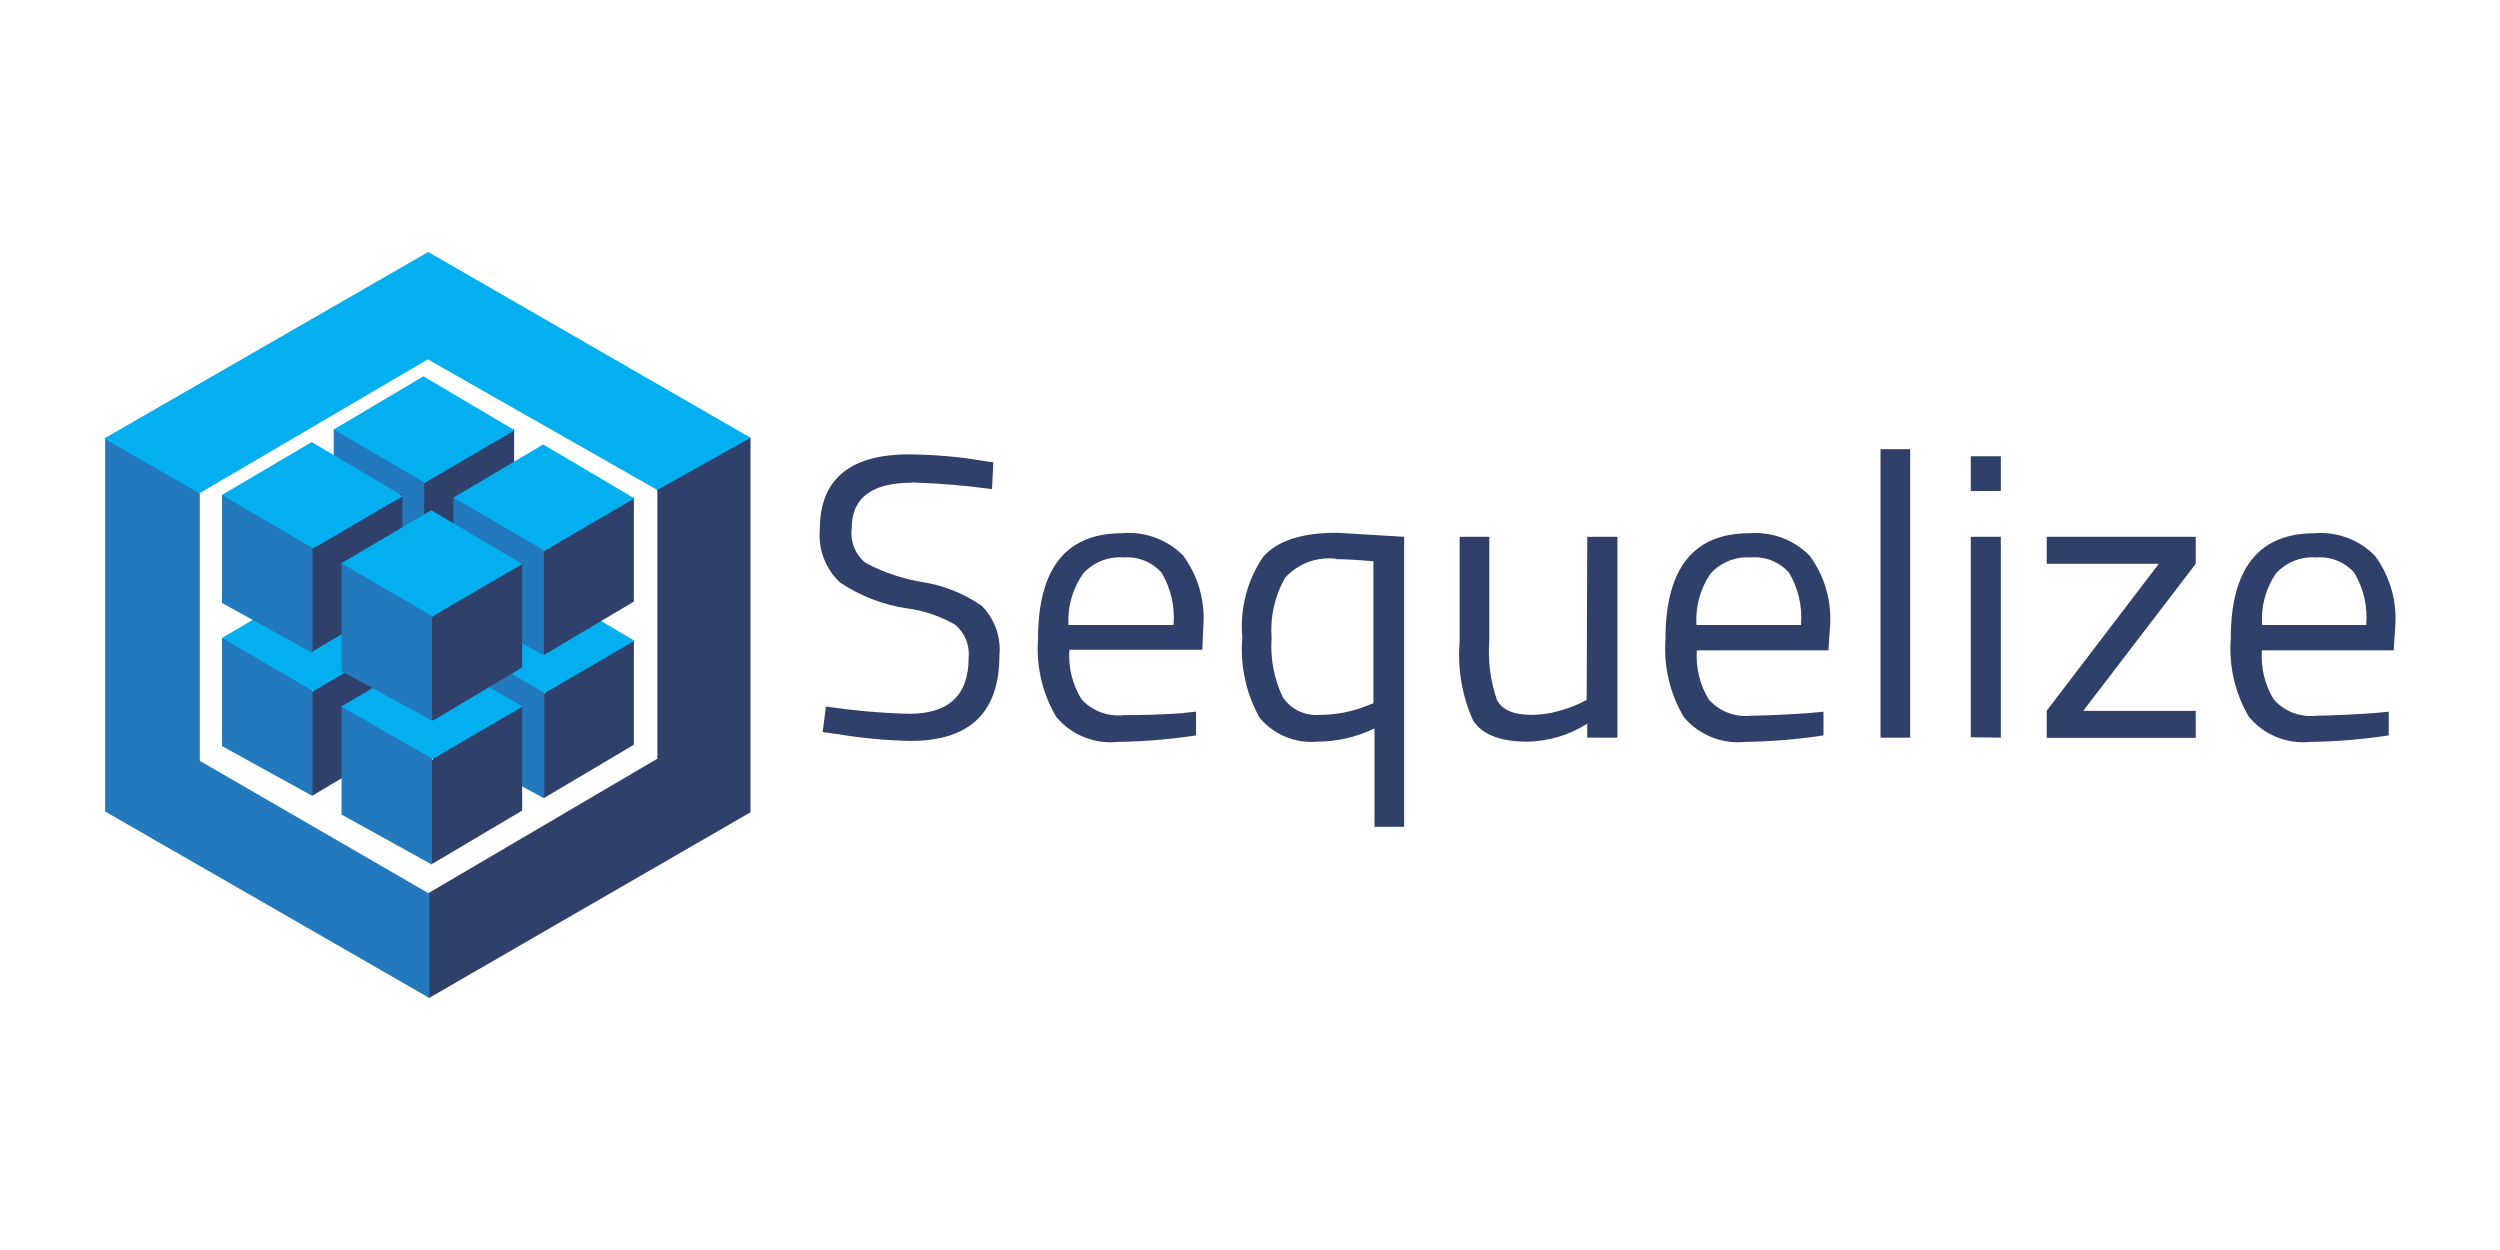
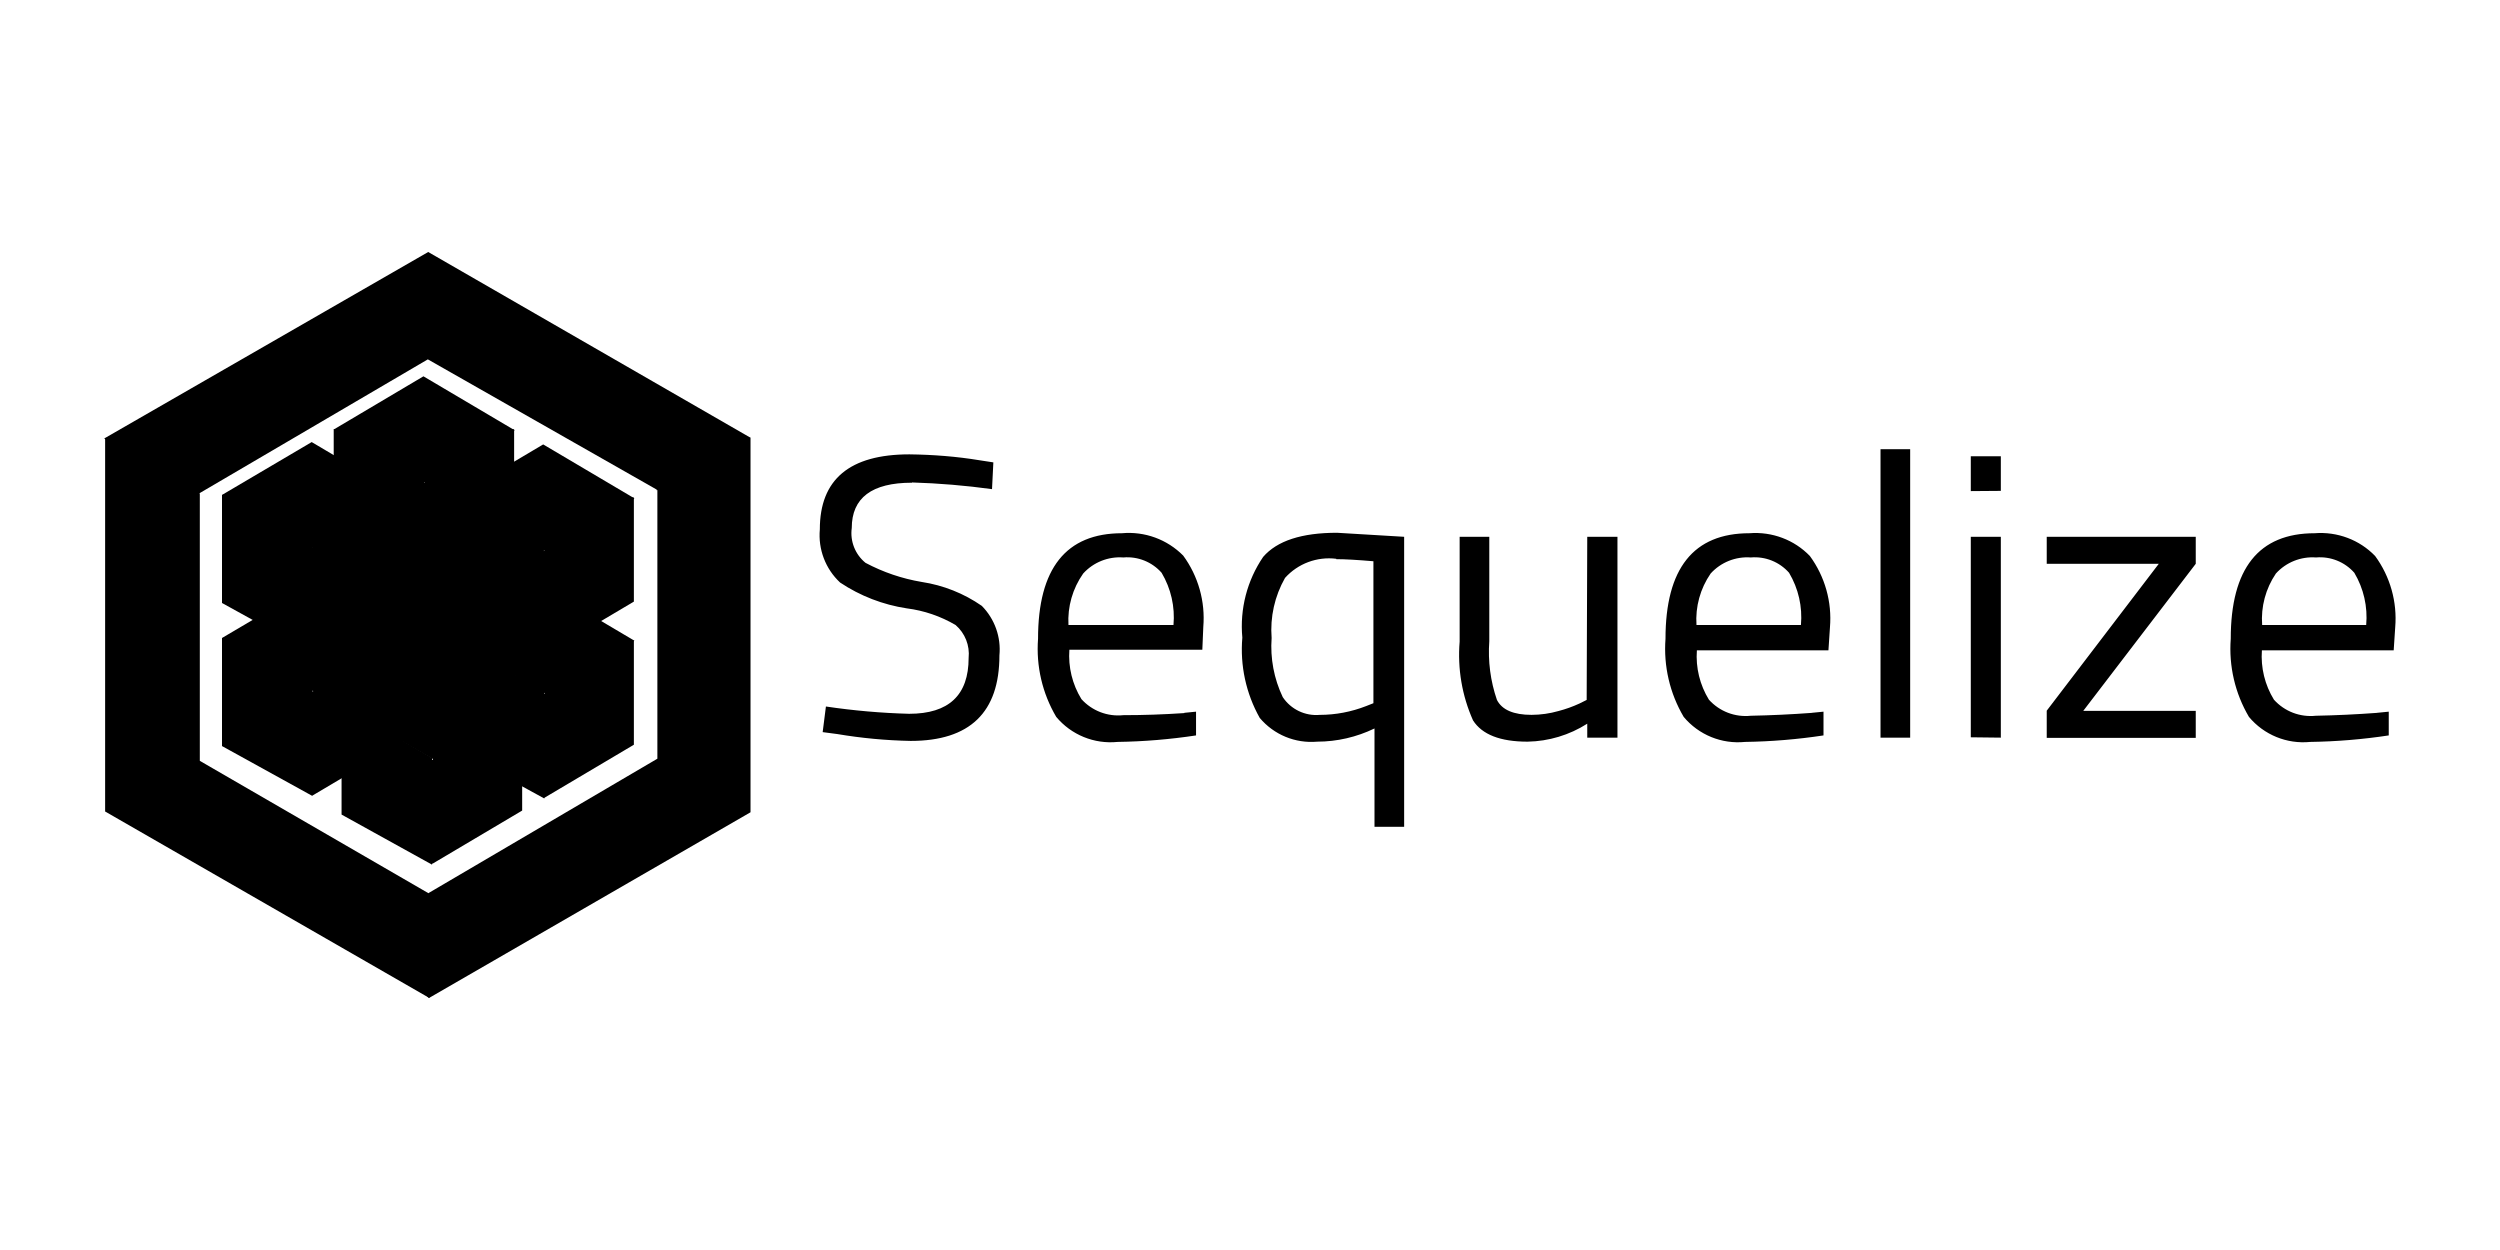
<svg xmlns="http://www.w3.org/2000/svg" width="120" height="60">
  <style>.D{fill:#2f406a}.E{fill:#2379bd}.F{fill:#03afef}</style>
-   <path d="M31.554 23.517v12.9L20.59 42.855l-.1.092v4.866l.1.092 15.435-8.916V21.01h-.147l-4.352 2.433v.1" class="D" />
-   <path d="M9.59 36.52L20.61 42.9v5.004L5.046 38.952V21.048h.156l4.343 2.525.046.147v12.855" class="E" />
-   <path d="M9.59 23.692L5 21.048l15.554-8.952 15.472 8.916-4.472 2.507-11.018-6.27-10.963 6.427" class="F" />
-   <path d="M20.398 35.04l-.12-.12v-4.84l.12-.064v-.12l4.15-2.424h.13v4.995l-4.306 2.553" class="D" />
-   <path d="M16.018 32.654v-5.188h.12l4.224 2.46v5.124l-4.38-2.397" class="E" />
-   <path d="M20.325 24.922l-4.306 2.553L20.398 30l4.306-2.516-4.38-2.59" class="F" />
-   <path d="M15.036 38.21l-.12-.12V33.24l.12-.064v-.12l4.15-2.424h.13v4.995l-4.306 2.553" class="D" />
-   <path d="M10.656 35.812v-5.188h.12L15 33.085v5.124l-4.343-2.397" class="E" />
-   <path d="M14.972 28.08l-4.316 2.543 4.38 2.553 4.306-2.516-4.38-2.59" class="F" />
-   <path d="M26.146 38.328l-.12-.12V33.36l.12-.064v-.12l4.15-2.424h.13v4.995L26.12 38.3" class="D" />
-   <path d="M21.766 35.932v-5.188h.138l4.224 2.46v5.124l-4.38-2.397" class="E" />
-   <path d="M26.073 28.164l-4.306 2.553 4.38 2.553 4.306-2.516-4.38-2.59" class="F" />
-   <path d="M20.784 41.487l-.12-.12V36.52l.12-.064v-.12l4.15-2.424h.13v4.995l-4.306 2.553" class="D" />
-   <path d="M16.395 39.1v-5.18h.12l4.224 2.46v5.124L16.395 39.1" class="E" />
-   <path d="M20.7 31.36l-4.316 2.553 4.39 2.516 4.306-2.516-4.38-2.553" class="F" />
-   <path d="M20.398 28.164l-.12-.12v-4.83l.12-.064v-.12l4.15-2.424h.13v4.995l-4.28 2.562" class="D" />
-   <path d="M16.018 25.785v-5.188h.12l4.224 2.46v5.105l-4.38-2.397" class="E" />
-   <path d="M20.325 18.063l-4.306 2.553 4.38 2.553 4.306-2.516-4.38-2.59" class="F" />
-   <path d="M15.036 31.33l-.12-.12v-4.885l.12-.064v-.12l4.15-2.424h.13v4.995l-4.306 2.553" class="D" />
-   <path d="M10.656 28.944v-5.188h.12L15 26.217v5.124l-4.343-2.397" class="E" />
-   <path d="M14.972 21.213l-4.316 2.543 4.38 2.57 4.306-2.516-4.38-2.59" class="F" />
-   <path d="M26.146 31.45l-.12-.12v-4.84l.12-.064v-.12l4.15-2.424h.13v4.995l-4.306 2.553" class="D" />
-   <path d="M21.766 29.082v-5.206h.138l4.205 2.452v5.124l-4.343-2.37" class="E" />
-   <path d="M26.073 21.332l-4.306 2.553 4.38 2.553 4.306-2.516-4.38-2.59" class="F" />
-   <path d="M20.784 34.59l-.12-.12v-4.82l.12-.064v-.12l4.15-2.424h.13v4.995l-4.28 2.553" class="D" />
-   <path d="M16.395 32.222v-5.188h.12l4.224 2.46v5.096l-4.343-2.37" class="E" />
-   <path d="M20.7 24.49l-4.316 2.543 4.38 2.553 4.306-2.516-4.37-2.58" class="F" />
-   <path d="M43.776 23.17q-2.892 0-2.892 2.176c-.086.634.165 1.267.66 1.67a8.87 8.87 0 0 0 2.7.918 6.86 6.86 0 0 1 2.883 1.148 2.98 2.98 0 0 1 .845 2.378q0 4.104-4.26 4.104a23.96 23.96 0 0 1-3.526-.33l-.698-.092.156-1.23c1.323.197 2.657.314 3.994.35q2.856 0 2.856-2.68a1.84 1.84 0 0 0-.624-1.58 6.14 6.14 0 0 0-2.34-.8c-1.146-.173-2.24-.596-3.205-1.24-.702-.655-1.06-1.597-.973-2.553q0-3.6 4.297-3.6c1.132.014 2.26.1 3.38.285l.652.1-.064 1.285a36.25 36.25 0 0 0-3.838-.321zM56.85 34.215l.56-.055v1.14a27.74 27.74 0 0 1-3.765.312 3.39 3.39 0 0 1-2.947-1.203c-.666-1.13-.97-2.438-.872-3.746q0-5.068 4.03-5.068a3.67 3.67 0 0 1 2.938 1.074 5.08 5.08 0 0 1 .964 3.425l-.046 1.093H51.33a3.97 3.97 0 0 0 .578 2.37 2.37 2.37 0 0 0 2.011.771q1.442 0 2.93-.1zM56.327 30c.078-.875-.12-1.75-.57-2.507-.46-.522-1.142-.795-1.836-.735a2.37 2.37 0 0 0-1.928.771 3.91 3.91 0 0 0-.707 2.47zm6.896 5.6a3.23 3.23 0 0 1-2.755-1.139 6.7 6.7 0 0 1-.836-3.856c-.127-1.37.227-2.74 1-3.875q1-1.157 3.544-1.157l3.223.193v13.92h-1.423v-4.72c-.86.416-1.8.633-2.755.634zm.918-8.778c-.92-.115-1.84.228-2.46.918a5.04 5.04 0 0 0-.643 2.883 5.64 5.64 0 0 0 .533 2.837 1.93 1.93 0 0 0 1.781.854c.76-.001 1.514-.145 2.222-.422l.35-.138V26.94q-1.166-.1-1.78-.1zm12.047-1.055h1.45v9.64h-1.45v-.67a5.51 5.51 0 0 1-2.865.863q-1.965 0-2.617-1.02c-.53-1.186-.75-2.488-.643-3.783v-5.032h1.423v5.013a7.09 7.09 0 0 0 .367 2.819q.367.716 1.662.716c.438-.002.874-.063 1.295-.184a6.01 6.01 0 0 0 1-.358l.35-.174zm10.78 8.448l.56-.055v1.14a27.74 27.74 0 0 1-3.765.312 3.39 3.39 0 0 1-2.947-1.203c-.666-1.13-.97-2.438-.872-3.746q0-5.068 4.03-5.068c1.084-.085 2.15.315 2.9 1.093a5.08 5.08 0 0 1 .964 3.425l-.073 1.102H81.45a3.97 3.97 0 0 0 .578 2.37 2.37 2.37 0 0 0 2.011.771q1.442-.028 2.93-.138zM86.445 30c.078-.875-.12-1.75-.57-2.507-.46-.522-1.142-.795-1.836-.735a2.37 2.37 0 0 0-1.928.771 3.89 3.89 0 0 0-.68 2.47zm3.82 5.408V21.562h1.423v13.846zm4.333-11.835V21.9h1.442v1.662zm0 11.817v-9.623h1.442v9.64zm3.645-8.328v-1.295h7.153v1.295l-5.4 7.06h5.4v1.295h-7.153v-1.304l5.38-7.052zm15.857 7.153l.56-.055v1.14a27.74 27.74 0 0 1-3.765.312 3.39 3.39 0 0 1-2.947-1.203c-.666-1.13-.97-2.438-.872-3.746q0-5.068 4.03-5.068c1.084-.085 2.15.315 2.9 1.093a5.08 5.08 0 0 1 .964 3.425l-.073 1.102h-6.326a3.97 3.97 0 0 0 .578 2.37 2.37 2.37 0 0 0 2.011.771q1.442-.028 2.93-.138zM113.577 30c.078-.875-.12-1.75-.57-2.507-.46-.522-1.142-.795-1.836-.735a2.37 2.37 0 0 0-1.928.771c-.492.725-.725 1.596-.66 2.47z" class="D" />
+   <path d="M31.554 23.517v12.9L20.59 42.855l-.1.092v4.866l.1.092 15.435-8.916V21.01h-.147l-4.352 2.433v.1" className="D" />
+   <path d="M9.59 36.52L20.61 42.9v5.004L5.046 38.952V21.048h.156l4.343 2.525.046.147v12.855" className="E" />
+   <path d="M9.59 23.692L5 21.048l15.554-8.952 15.472 8.916-4.472 2.507-11.018-6.27-10.963 6.427" className="F" />
+   <path d="M20.398 35.04l-.12-.12v-4.84l.12-.064v-.12l4.15-2.424h.13v4.995l-4.306 2.553" className="D" />
+   <path d="M16.018 32.654v-5.188h.12l4.224 2.46v5.124l-4.38-2.397" className="E" />
+   <path d="M20.325 24.922l-4.306 2.553L20.398 30l4.306-2.516-4.38-2.59" className="F" />
+   <path d="M15.036 38.21l-.12-.12V33.24l.12-.064v-.12l4.15-2.424h.13v4.995l-4.306 2.553" className="D" />
+   <path d="M10.656 35.812v-5.188h.12L15 33.085v5.124l-4.343-2.397" className="E" />
+   <path d="M14.972 28.08l-4.316 2.543 4.38 2.553 4.306-2.516-4.38-2.59" className="F" />
+   <path d="M26.146 38.328l-.12-.12V33.36l.12-.064v-.12l4.15-2.424h.13v4.995L26.12 38.3" className="D" />
+   <path d="M21.766 35.932v-5.188h.138l4.224 2.46v5.124l-4.38-2.397" className="E" />
+   <path d="M26.073 28.164l-4.306 2.553 4.38 2.553 4.306-2.516-4.38-2.59" className="F" />
+   <path d="M20.784 41.487l-.12-.12V36.52l.12-.064v-.12l4.15-2.424h.13v4.995l-4.306 2.553" className="D" />
+   <path d="M16.395 39.1v-5.18h.12l4.224 2.46v5.124L16.395 39.1" className="E" />
+   <path d="M20.7 31.36l-4.316 2.553 4.39 2.516 4.306-2.516-4.38-2.553" className="F" />
+   <path d="M20.398 28.164l-.12-.12v-4.83l.12-.064v-.12l4.15-2.424h.13v4.995l-4.28 2.562" className="D" />
+   <path d="M16.018 25.785v-5.188h.12l4.224 2.46v5.105l-4.38-2.397" className="E" />
+   <path d="M20.325 18.063l-4.306 2.553 4.38 2.553 4.306-2.516-4.38-2.59" className="F" />
+   <path d="M15.036 31.33l-.12-.12v-4.885l.12-.064v-.12l4.15-2.424h.13v4.995l-4.306 2.553" className="D" />
+   <path d="M10.656 28.944v-5.188h.12L15 26.217v5.124l-4.343-2.397" className="E" />
+   <path d="M14.972 21.213l-4.316 2.543 4.38 2.57 4.306-2.516-4.38-2.59" className="F" />
+   <path d="M26.146 31.45l-.12-.12v-4.84l.12-.064v-.12l4.15-2.424h.13v4.995l-4.306 2.553" className="D" />
+   <path d="M21.766 29.082v-5.206h.138l4.205 2.452v5.124l-4.343-2.37" className="E" />
+   <path d="M26.073 21.332l-4.306 2.553 4.38 2.553 4.306-2.516-4.38-2.59" className="F" />
+   <path d="M20.784 34.59l-.12-.12v-4.82l.12-.064v-.12l4.15-2.424h.13v4.995l-4.28 2.553" className="D" />
+   <path d="M16.395 32.222v-5.188h.12l4.224 2.46v5.096l-4.343-2.37" className="E" />
+   <path d="M20.7 24.49l-4.316 2.543 4.38 2.553 4.306-2.516-4.37-2.58" className="F" />
+   <path d="M43.776 23.17q-2.892 0-2.892 2.176c-.086.634.165 1.267.66 1.67a8.87 8.87 0 0 0 2.7.918 6.86 6.86 0 0 1 2.883 1.148 2.98 2.98 0 0 1 .845 2.378q0 4.104-4.26 4.104a23.96 23.96 0 0 1-3.526-.33l-.698-.092.156-1.23c1.323.197 2.657.314 3.994.35q2.856 0 2.856-2.68a1.84 1.84 0 0 0-.624-1.58 6.14 6.14 0 0 0-2.34-.8c-1.146-.173-2.24-.596-3.205-1.24-.702-.655-1.06-1.597-.973-2.553q0-3.6 4.297-3.6c1.132.014 2.26.1 3.38.285l.652.1-.064 1.285a36.25 36.25 0 0 0-3.838-.321zM56.85 34.215l.56-.055v1.14a27.74 27.74 0 0 1-3.765.312 3.39 3.39 0 0 1-2.947-1.203c-.666-1.13-.97-2.438-.872-3.746q0-5.068 4.03-5.068a3.67 3.67 0 0 1 2.938 1.074 5.08 5.08 0 0 1 .964 3.425l-.046 1.093H51.33a3.97 3.97 0 0 0 .578 2.37 2.37 2.37 0 0 0 2.011.771q1.442 0 2.93-.1zM56.327 30c.078-.875-.12-1.75-.57-2.507-.46-.522-1.142-.795-1.836-.735a2.37 2.37 0 0 0-1.928.771 3.91 3.91 0 0 0-.707 2.47zm6.896 5.6a3.23 3.23 0 0 1-2.755-1.139 6.7 6.7 0 0 1-.836-3.856c-.127-1.37.227-2.74 1-3.875q1-1.157 3.544-1.157l3.223.193v13.92h-1.423v-4.72c-.86.416-1.8.633-2.755.634zm.918-8.778c-.92-.115-1.84.228-2.46.918a5.04 5.04 0 0 0-.643 2.883 5.64 5.64 0 0 0 .533 2.837 1.93 1.93 0 0 0 1.781.854c.76-.001 1.514-.145 2.222-.422l.35-.138V26.94q-1.166-.1-1.78-.1zm12.047-1.055h1.45v9.64h-1.45v-.67a5.51 5.51 0 0 1-2.865.863q-1.965 0-2.617-1.02c-.53-1.186-.75-2.488-.643-3.783v-5.032h1.423v5.013a7.09 7.09 0 0 0 .367 2.819q.367.716 1.662.716c.438-.002.874-.063 1.295-.184a6.01 6.01 0 0 0 1-.358l.35-.174zm10.78 8.448l.56-.055v1.14a27.74 27.74 0 0 1-3.765.312 3.39 3.39 0 0 1-2.947-1.203c-.666-1.13-.97-2.438-.872-3.746q0-5.068 4.03-5.068c1.084-.085 2.15.315 2.9 1.093a5.08 5.08 0 0 1 .964 3.425l-.073 1.102H81.45a3.97 3.97 0 0 0 .578 2.37 2.37 2.37 0 0 0 2.011.771q1.442-.028 2.93-.138zM86.445 30c.078-.875-.12-1.75-.57-2.507-.46-.522-1.142-.795-1.836-.735a2.37 2.37 0 0 0-1.928.771 3.89 3.89 0 0 0-.68 2.47zm3.82 5.408V21.562h1.423v13.846zm4.333-11.835V21.9h1.442v1.662zm0 11.817v-9.623h1.442v9.64zm3.645-8.328v-1.295h7.153v1.295l-5.4 7.06h5.4v1.295h-7.153v-1.304l5.38-7.052zm15.857 7.153l.56-.055v1.14a27.74 27.74 0 0 1-3.765.312 3.39 3.39 0 0 1-2.947-1.203c-.666-1.13-.97-2.438-.872-3.746q0-5.068 4.03-5.068c1.084-.085 2.15.315 2.9 1.093a5.08 5.08 0 0 1 .964 3.425l-.073 1.102h-6.326a3.97 3.97 0 0 0 .578 2.37 2.37 2.37 0 0 0 2.011.771q1.442-.028 2.93-.138zM113.577 30c.078-.875-.12-1.75-.57-2.507-.46-.522-1.142-.795-1.836-.735a2.37 2.37 0 0 0-1.928.771c-.492.725-.725 1.596-.66 2.47z" className="D" />
</svg>
